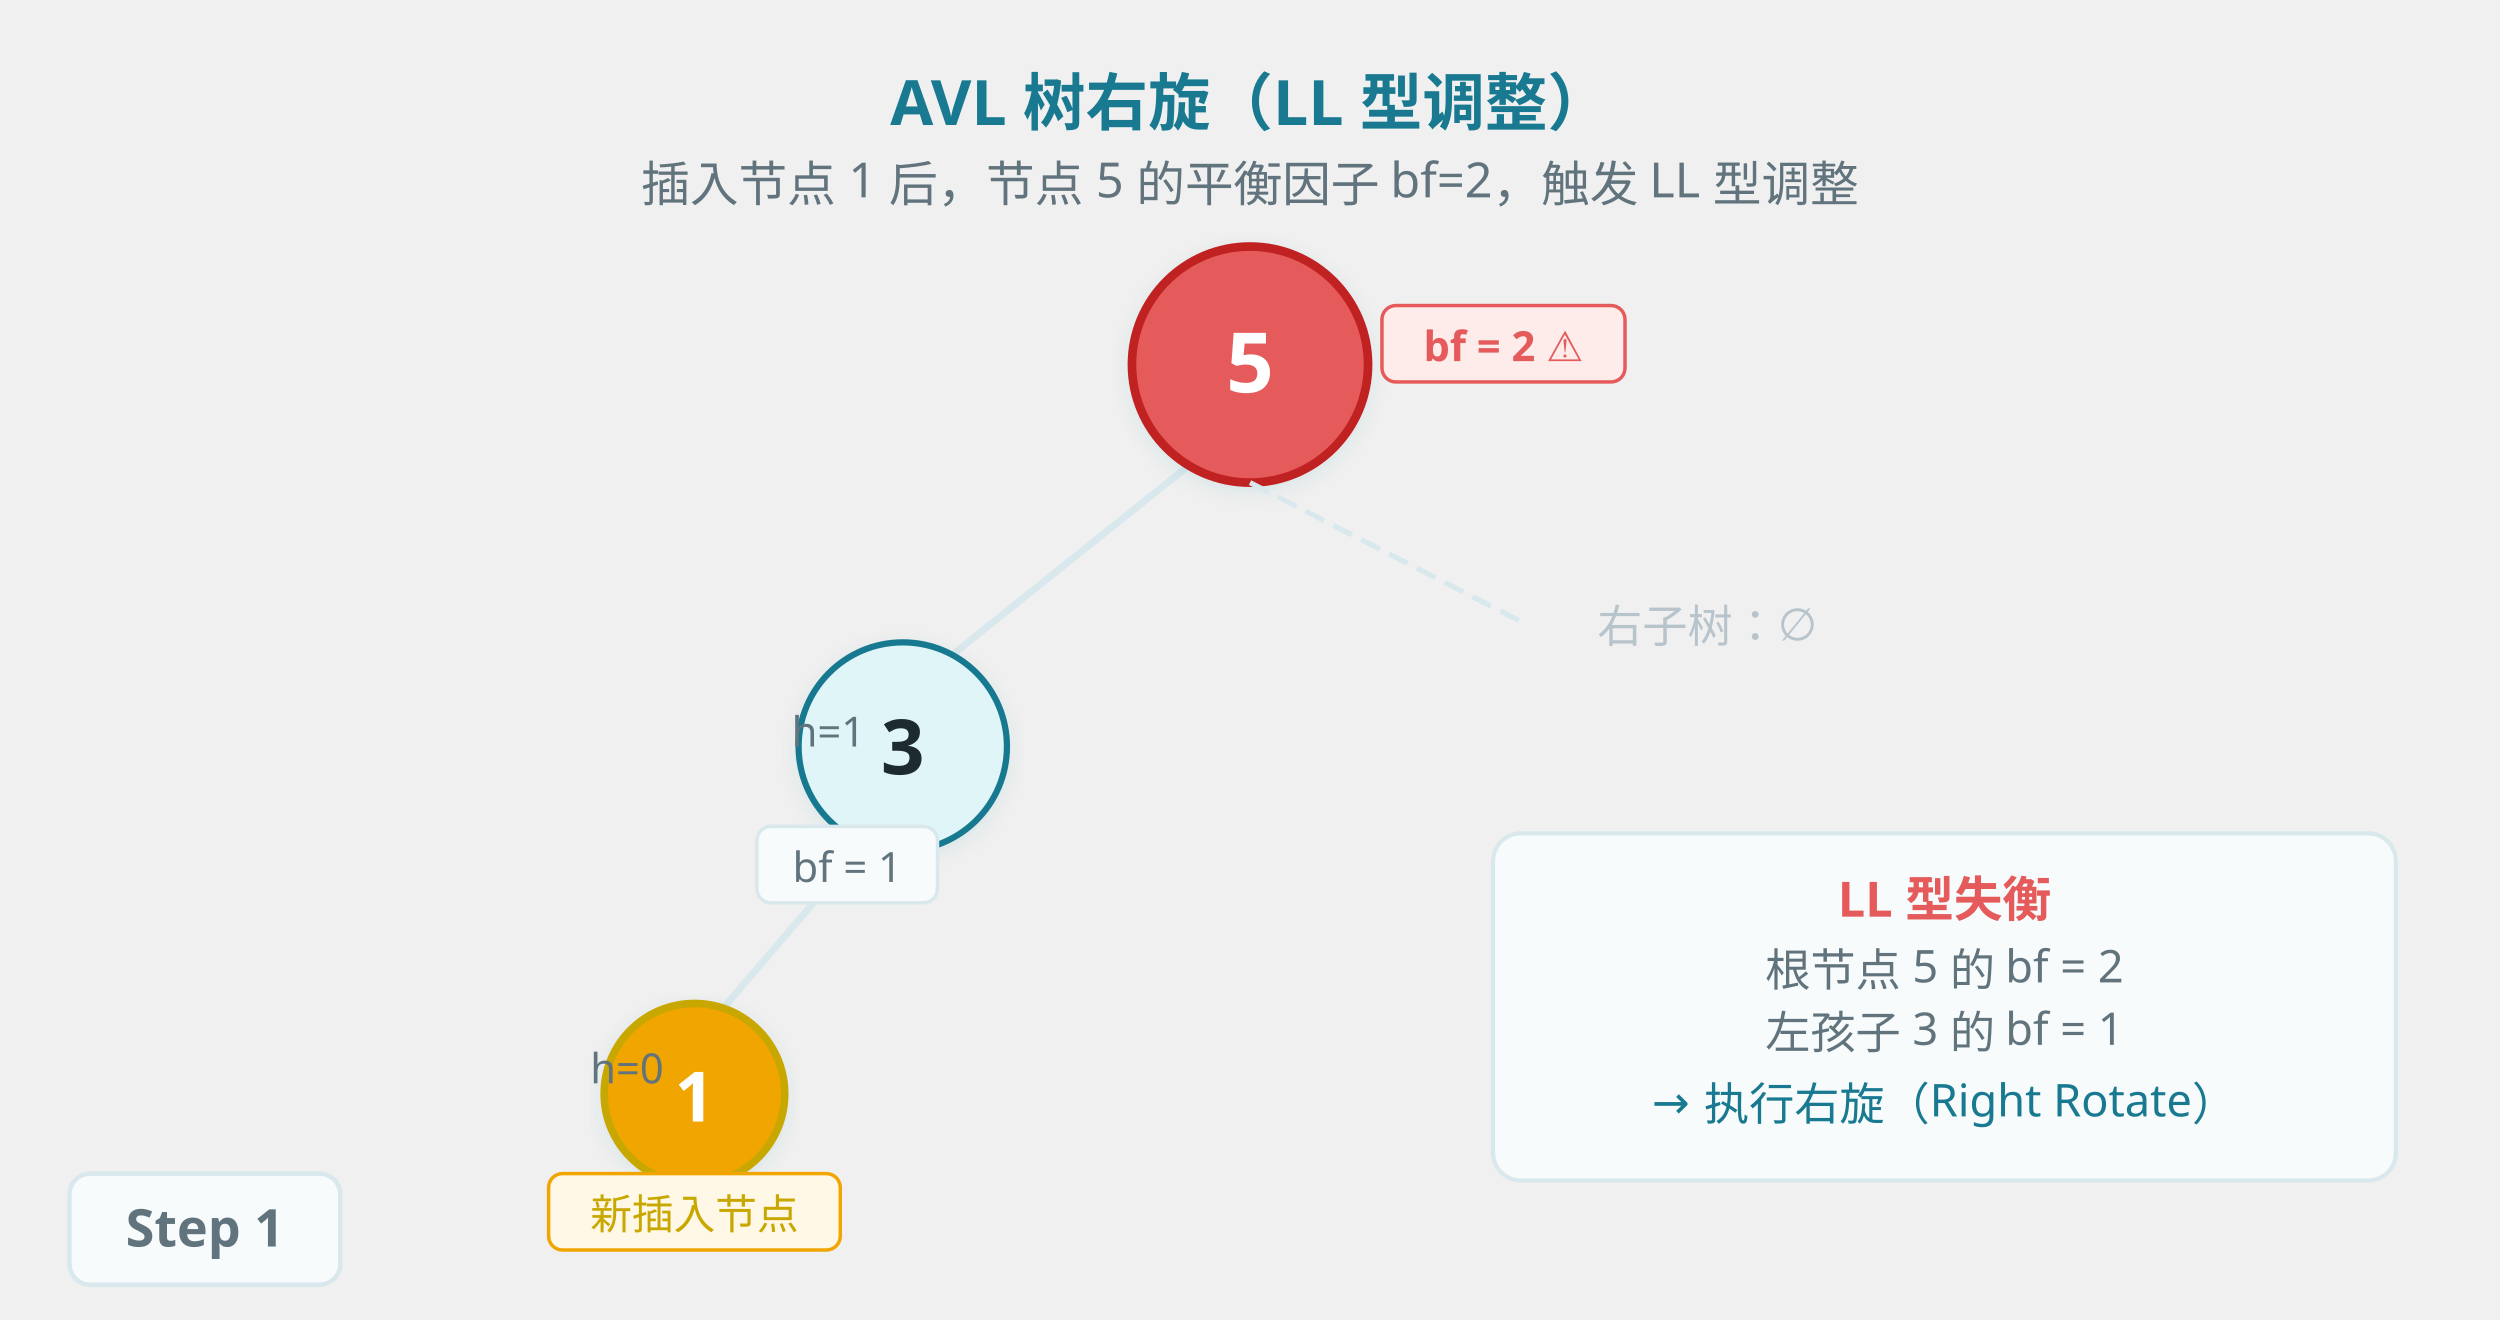
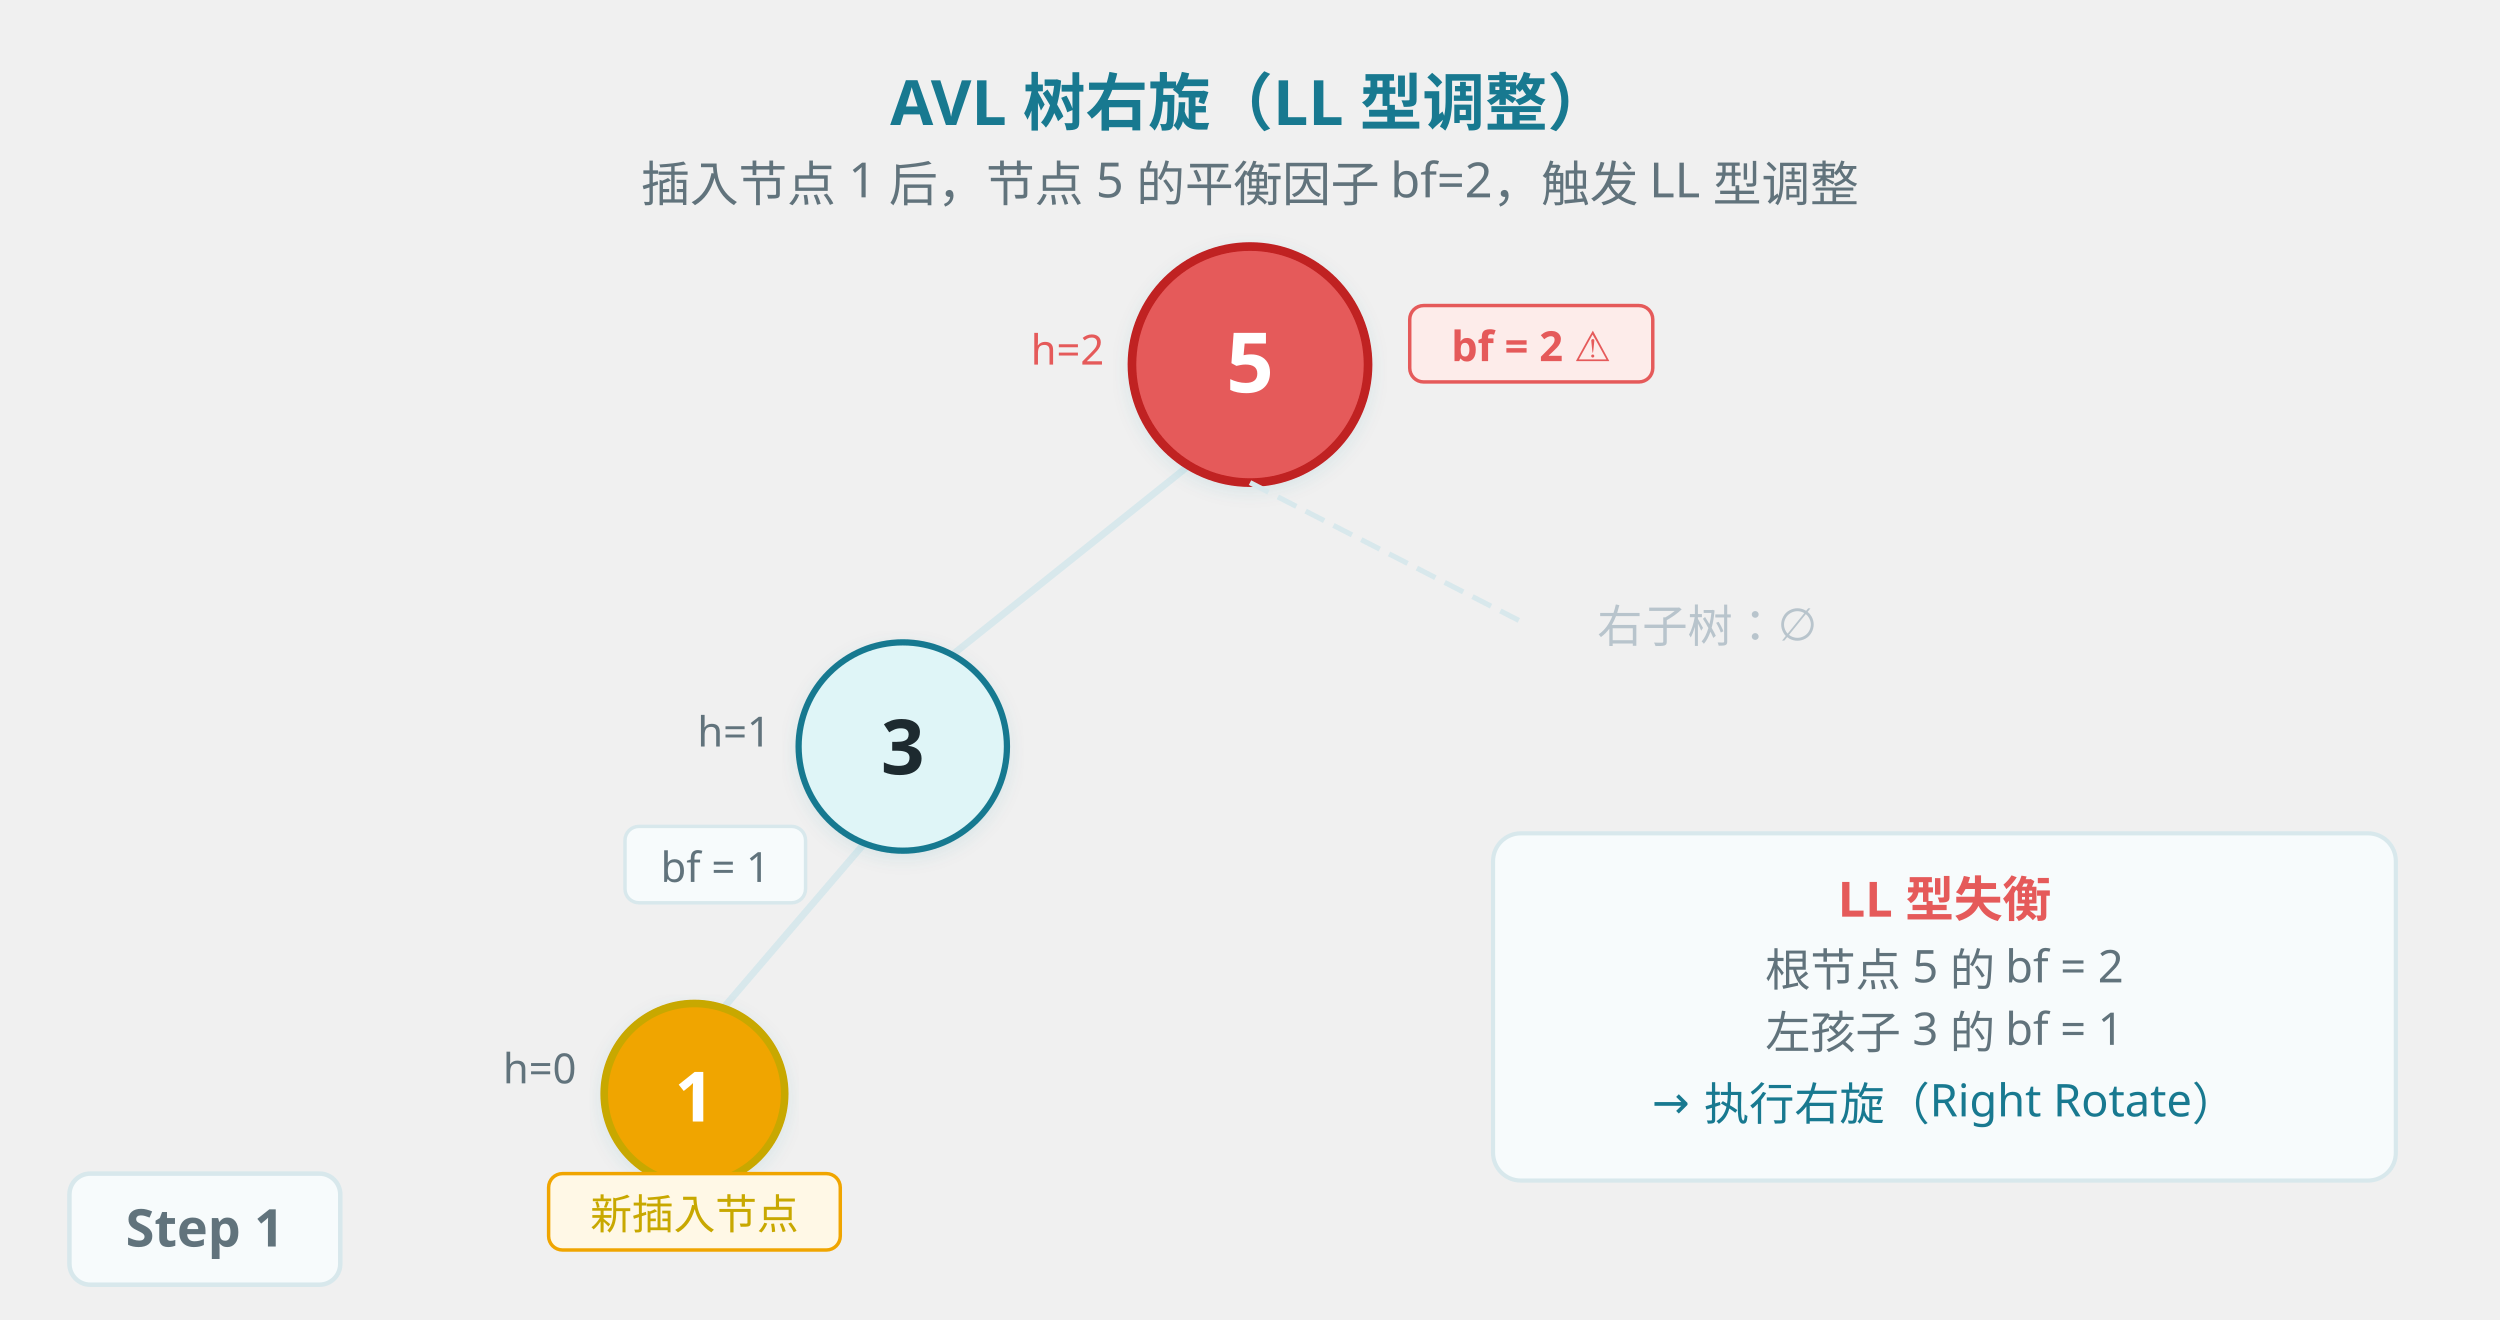
<svg xmlns="http://www.w3.org/2000/svg" viewBox="0 0 720 380" role="img" aria-label="AVL右旋步骤1 - LL失衡状态">
  <defs>
    <filter id="sh" x="-8%" y="-8%" width="116%" height="120%">
      <feDropShadow dx="0" dy="1.5" stdDeviation="2.5" flood-color="#187990" flood-opacity=".10" />
    </filter>
  </defs>
  <text x="360" y="36" text-anchor="middle" font-family="'Microsoft YaHei',sans-serif" font-size="18" font-weight="700" fill="#187990">AVL 树右旋（LL 型调整）</text>
  <text x="360" y="58" text-anchor="middle" font-family="'Microsoft YaHei',sans-serif" font-size="14" fill="#61737c">插入节点 1 后，节点 5 的平衡因子 bf=2，触发 LL 型调整</text>
  <line x1="360" y1="120" x2="260" y2="200" stroke="#d8e8ec" stroke-width="2" />
  <line x1="260" y1="230" x2="200" y2="300" stroke="#d8e8ec" stroke-width="2" />
  <circle cx="360" cy="105" r="34" fill="#e55a5a" stroke="#c02020" stroke-width="2.5" filter="url(#sh)" />
  <text x="360" y="113" text-anchor="middle" font-family="'Microsoft YaHei',sans-serif" font-size="24" font-weight="700" fill="#fff">5</text>
-   <rect x="398" y="88" width="70" height="22" rx="4" fill="#fdecea" stroke="#e55a5a" stroke-width="1" />
-   <text x="433" y="104" text-anchor="middle" font-family="'Microsoft YaHei',sans-serif" font-size="12" font-weight="700" fill="#e55a5a">bf = 2 ⚠</text>
+   <rect x="406" y="88" width="70" height="22" rx="4" fill="#fdecea" stroke="#e55a5a" stroke-width="1" />
+   <text x="441" y="104" text-anchor="middle" font-family="'Microsoft YaHei',sans-serif" font-size="12" font-weight="700" fill="#e55a5a">bf = 2 ⚠</text>
  <text x="460" y="185" font-family="'Microsoft YaHei',sans-serif" font-size="13" fill="#b8c4cc">右子树：∅</text>
  <line x1="360" y1="139" x2="440" y2="180" stroke="#d8e8ec" stroke-width="1.5" stroke-dasharray="6,3" />
  <circle cx="260" cy="215" r="30" fill="#dff5f7" stroke="#187990" stroke-width="1.8" filter="url(#sh)" />
  <text x="260" y="223" text-anchor="middle" font-family="'Microsoft YaHei',sans-serif" font-size="22" font-weight="700" fill="#1d2a2f">3</text>
-   <rect x="218" y="238" width="52" height="22" rx="4" fill="#f7fbfc" stroke="#d8e8ec" stroke-width="1" />
-   <text x="244" y="254" text-anchor="middle" font-family="'Microsoft YaHei',sans-serif" font-size="12" fill="#61737c">bf = 1</text>
+   <rect x="180" y="238" width="52" height="22" rx="4" fill="#f7fbfc" stroke="#d8e8ec" stroke-width="1" />
+   <text x="206" y="254" text-anchor="middle" font-family="'Microsoft YaHei',sans-serif" font-size="12" fill="#61737c">bf = 1</text>
  <circle cx="200" cy="315" r="26" fill="#f0a500" stroke="#c8a800" stroke-width="2.2" filter="url(#sh)" />
  <text x="200" y="323" text-anchor="middle" font-family="'Microsoft YaHei',sans-serif" font-size="20" font-weight="700" fill="#fff">1</text>
  <rect x="158" y="338" width="84" height="22" rx="4" fill="#fff8e6" stroke="#f0a500" stroke-width="1" />
  <text x="200" y="354" text-anchor="middle" font-family="'Microsoft YaHei',sans-serif" font-size="12" fill="#c8a800">新插入节点</text>
-   <text x="170" y="312" font-family="'Microsoft YaHei',sans-serif" font-size="12" fill="#61737c">h=0</text>
-   <text x="228" y="215" font-family="'Microsoft YaHei',sans-serif" font-size="12" fill="#61737c">h=1</text>
-   <text x="328" y="105" font-family="'Microsoft YaHei',sans-serif" font-size="12" fill="#e55a5a">h=2</text>
+   <text x="166" y="312" text-anchor="end" font-family="'Microsoft YaHei',sans-serif" font-size="12" fill="#61737c">h=0</text>
+   <text x="222" y="215" text-anchor="end" font-family="'Microsoft YaHei',sans-serif" font-size="12" fill="#61737c">h=1</text>
+   <text x="318" y="105" text-anchor="end" font-family="'Microsoft YaHei',sans-serif" font-size="12" fill="#e55a5a">h=2</text>
  <rect x="430" y="240" width="260" height="100" rx="8" fill="#f7fbfc" stroke="#d8e8ec" stroke-width="1.2" />
  <text x="560" y="264" text-anchor="middle" font-family="'Microsoft YaHei',sans-serif" font-size="14" font-weight="700" fill="#e55a5a">LL 型失衡</text>
  <text x="560" y="284" text-anchor="middle" font-family="'Microsoft YaHei',sans-serif" font-size="13" fill="#61737c">根节点 5 的 bf = 2</text>
  <text x="560" y="302" text-anchor="middle" font-family="'Microsoft YaHei',sans-serif" font-size="13" fill="#61737c">左孩子 3 的 bf = 1</text>
  <text x="560" y="322" text-anchor="middle" font-family="'Microsoft YaHei',sans-serif" font-size="13" fill="#187990">→ 执行右旋（Right Rotate）</text>
  <rect x="20" y="338" width="78" height="32" rx="6" fill="#f7fbfc" stroke="#d8e8ec" stroke-width="1.3" />
  <text x="59" y="359" text-anchor="middle" font-family="'Microsoft YaHei',sans-serif" font-size="15" font-weight="700" fill="#61737c">Step 1</text>
</svg>
